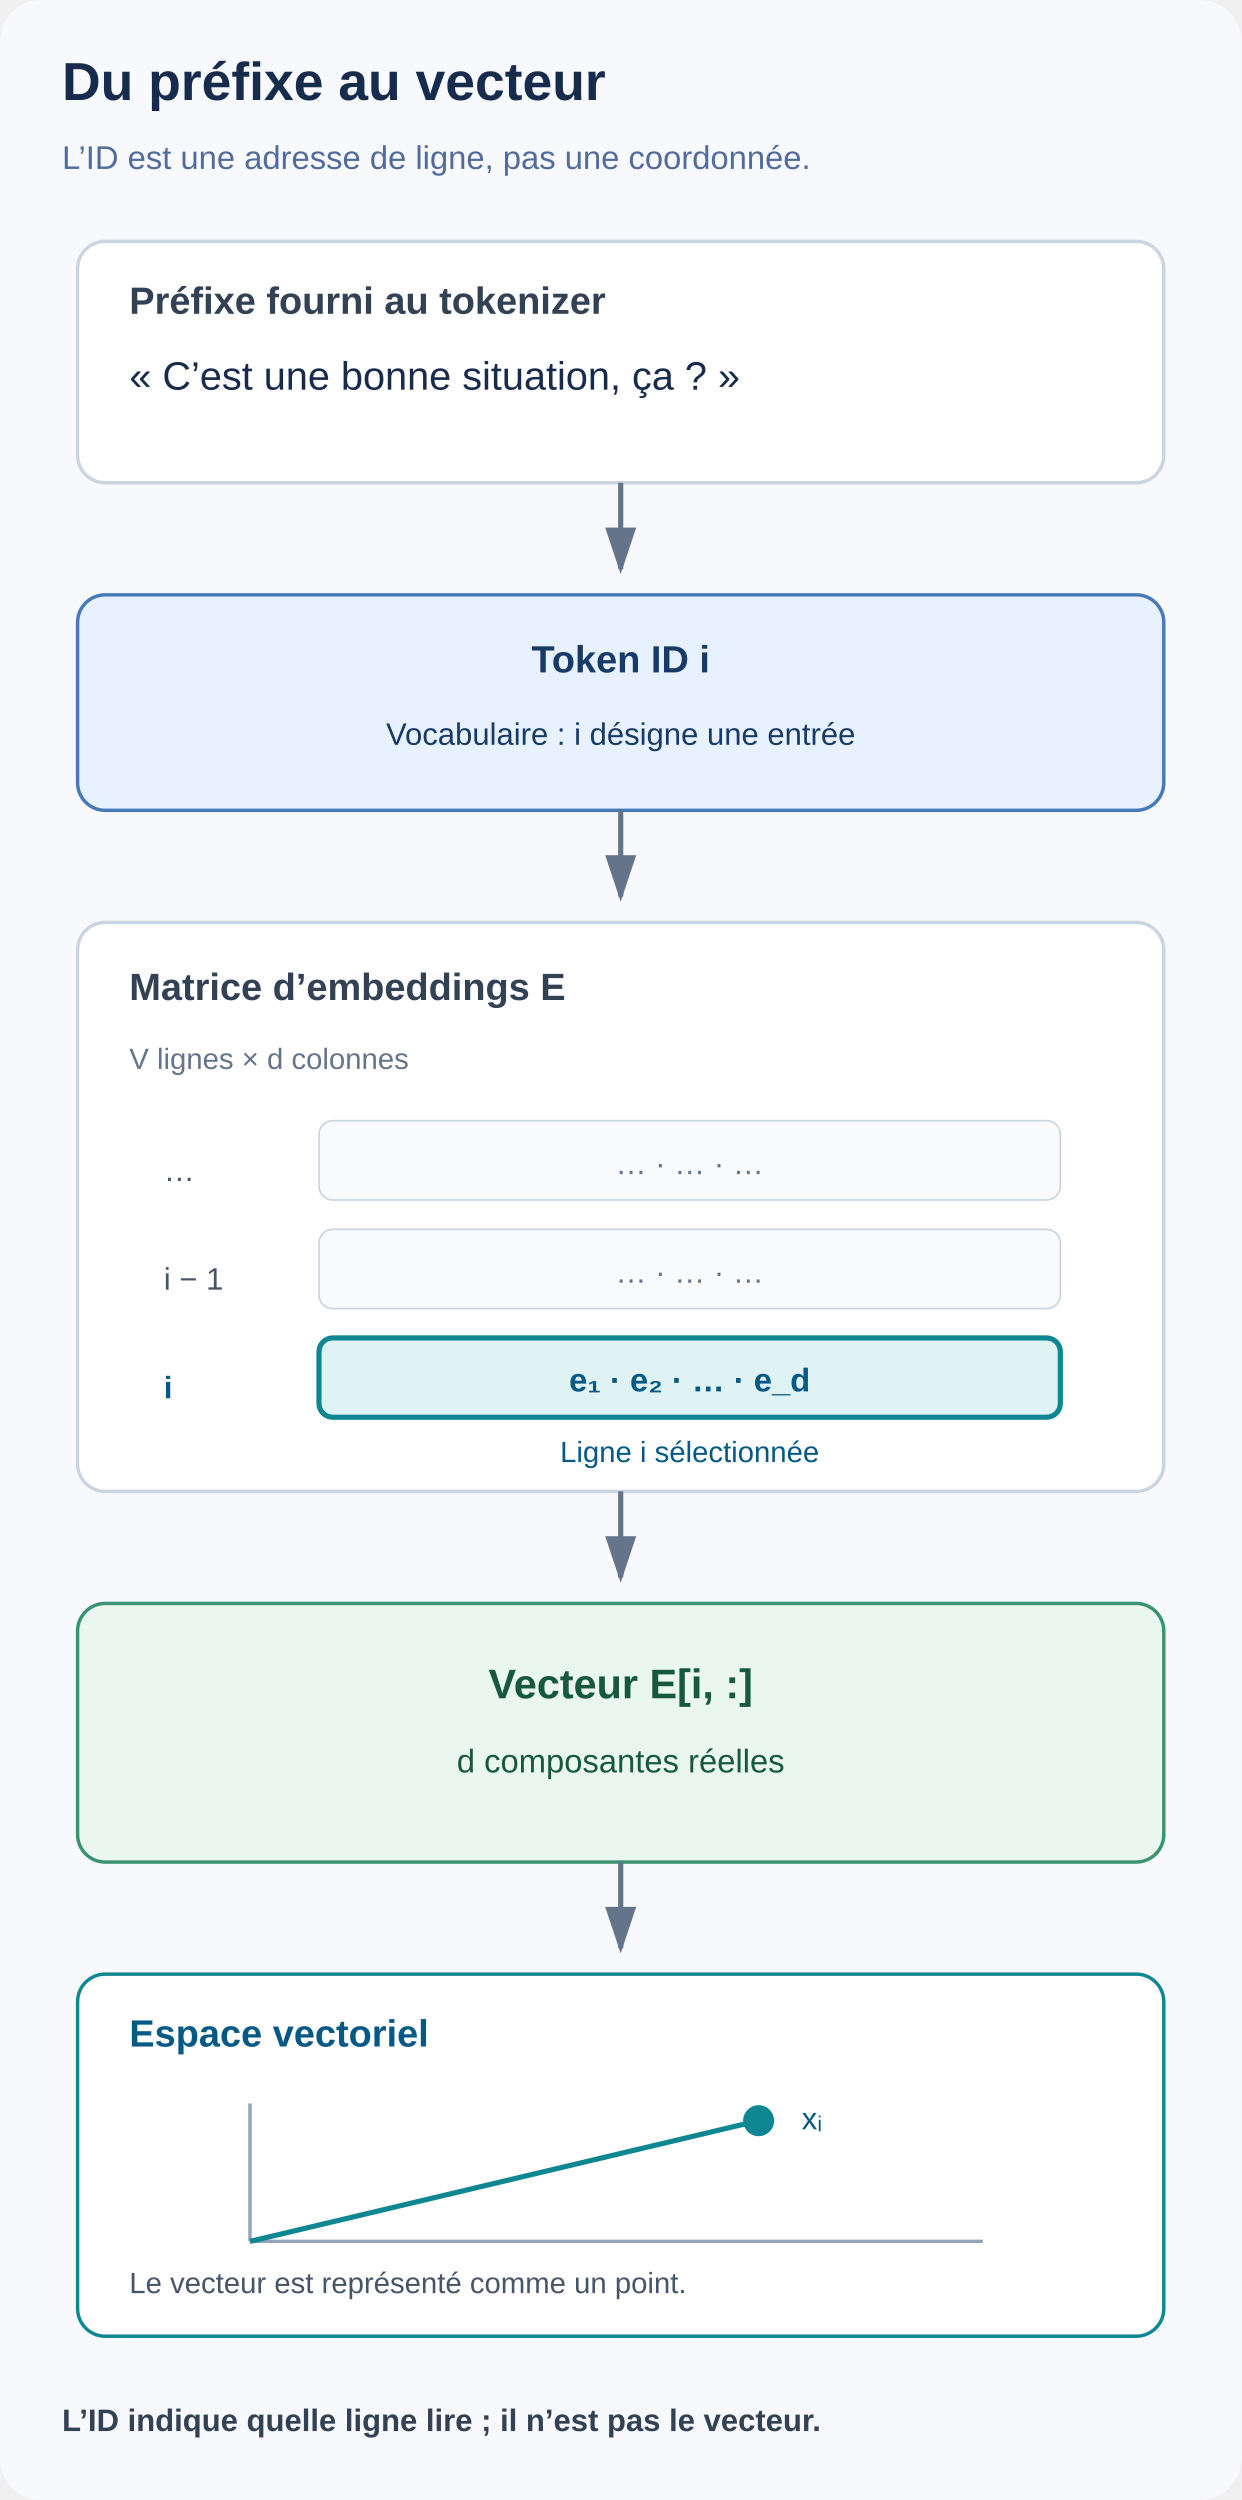
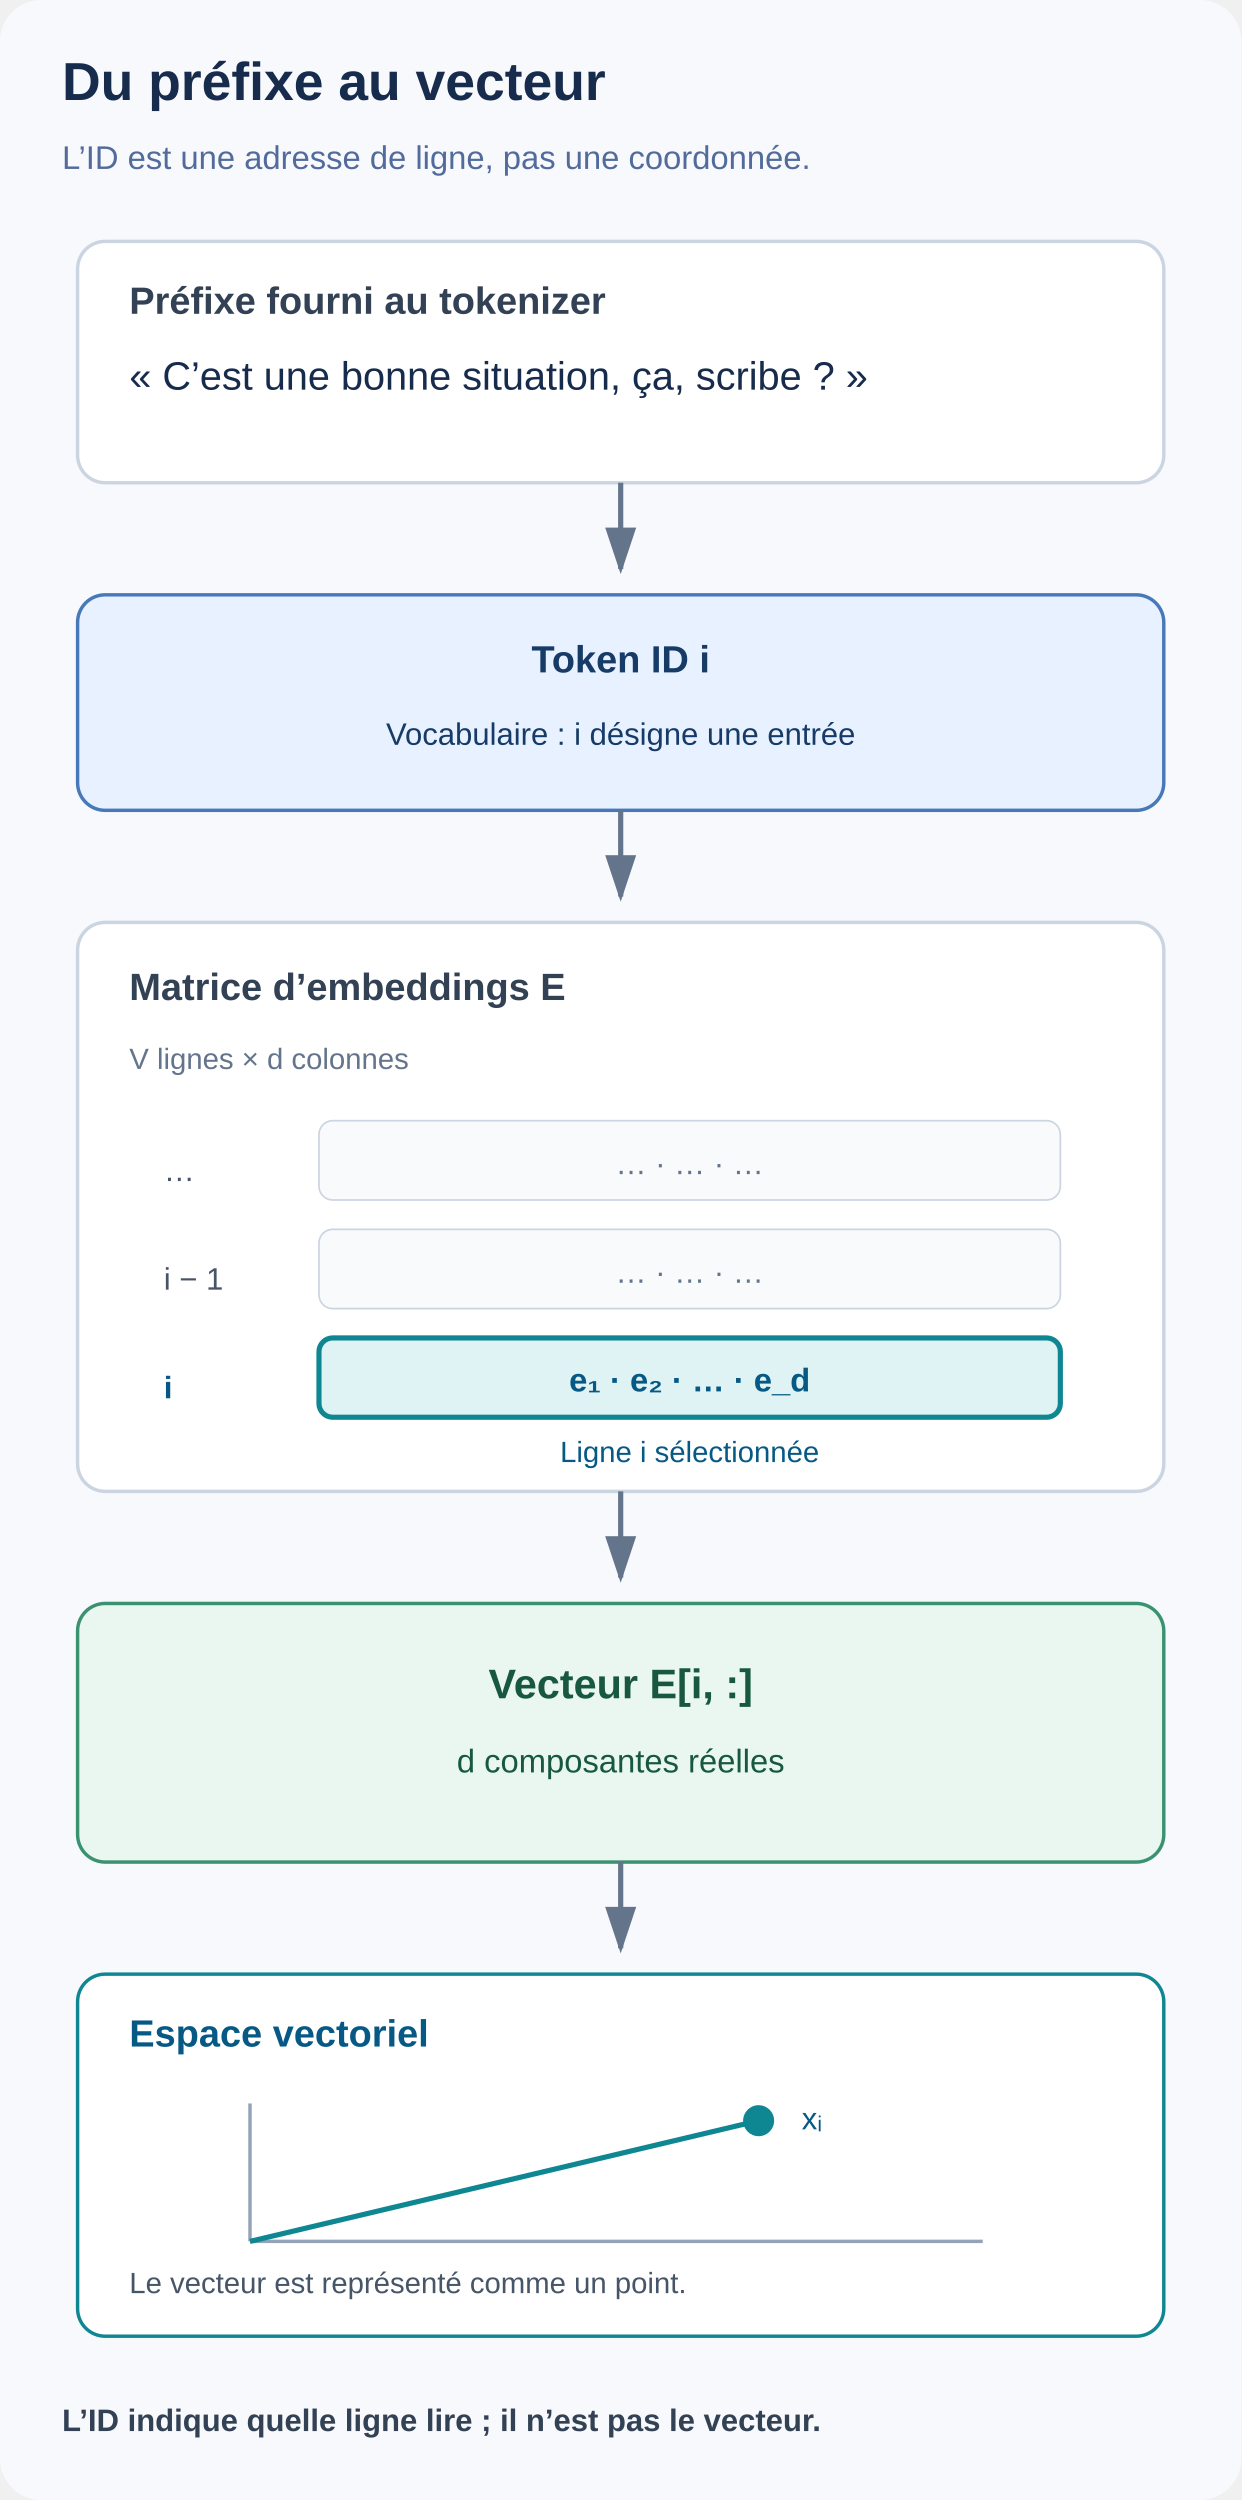
<svg xmlns="http://www.w3.org/2000/svg" width="720" height="1450" viewBox="0 0 720 1450" role="img" aria-labelledby="title desc">
  <defs>
    <marker id="a" markerWidth="10" markerHeight="10" refX="8" refY="3" orient="auto">
      <path d="M0 0L0 6L9 3z" fill="#64748b" />
    </marker>
  </defs>
  <rect width="720" height="1450" rx="24" fill="#f7f9fc" />
  <text x="36" y="58" font-family="Arial,sans-serif" font-size="31" font-weight="700" fill="#172b4d">Du préfixe au vecteur</text>
  <text x="36" y="98" font-family="Arial,sans-serif" font-size="19" fill="#526b9c">L’ID est une adresse de ligne, pas une coordonnée.</text>
  <rect x="45" y="140" width="630" height="140" rx="16" fill="#fff" stroke="#cbd5e1" stroke-width="2" />
  <text x="75" y="182" font-family="Arial,sans-serif" font-size="22" font-weight="700" fill="#334155">Préfixe fourni au tokenizer</text>
-   <text x="75" y="226" font-family="Arial,sans-serif" font-size="23" fill="#172b4d">« C’est une bonne situation, ça ? »</text>
+   <text x="75" y="226" font-family="Arial,sans-serif" font-size="23" fill="#172b4d">« C’est une bonne situation, ça, scribe ? »</text>
  <path d="M360 280V330" stroke="#64748b" stroke-width="3" marker-end="url(#a)" />
  <rect x="45" y="345" width="630" height="125" rx="16" fill="#e8f1ff" stroke="#4778b8" stroke-width="2" />
  <text x="360" y="390" text-anchor="middle" font-family="Arial,sans-serif" font-size="22" font-weight="700" fill="#173b67">Token ID i</text>
  <text x="360" y="432" text-anchor="middle" font-family="Arial,sans-serif" font-size="18" fill="#173b67">Vocabulaire : i désigne une entrée</text>
  <path d="M360 470V520" stroke="#64748b" stroke-width="3" marker-end="url(#a)" />
  <rect x="45" y="535" width="630" height="330" rx="16" fill="#fff" stroke="#cbd5e1" stroke-width="2" />
  <text x="75" y="580" font-family="Arial,sans-serif" font-size="22" font-weight="700" fill="#334155">Matrice d’embeddings E</text>
  <text x="75" y="620" font-family="Arial,sans-serif" font-size="17" fill="#64748b">V lignes × d colonnes</text>
  <g font-family="Arial,sans-serif" font-size="18" fill="#475569">
    <text x="95" y="685">…</text>
    <text x="95" y="748">i − 1</text>
    <text x="95" y="811" font-weight="700" fill="#075985">i</text>
  </g>
  <rect x="185" y="650" width="430" height="46" rx="8" fill="#f8fafc" stroke="#cbd5e1" />
  <rect x="185" y="713" width="430" height="46" rx="8" fill="#f8fafc" stroke="#cbd5e1" />
  <rect x="185" y="776" width="430" height="46" rx="8" fill="#dff3f5" stroke="#0f8792" stroke-width="3" />
  <text x="400" y="681" text-anchor="middle" font-family="Arial,sans-serif" font-size="18" fill="#64748b">… · … · …</text>
  <text x="400" y="744" text-anchor="middle" font-family="Arial,sans-serif" font-size="18" fill="#64748b">… · … · …</text>
  <text x="400" y="807" text-anchor="middle" font-family="Arial,sans-serif" font-size="19" font-weight="700" fill="#075985">e₁ · e₂ · … · e_d</text>
  <text x="400" y="848" text-anchor="middle" font-family="Arial,sans-serif" font-size="17" fill="#075985">Ligne i sélectionnée</text>
  <path d="M360 865V915" stroke="#64748b" stroke-width="3" marker-end="url(#a)" />
  <rect x="45" y="930" width="630" height="150" rx="16" fill="#e9f7f0" stroke="#3a9270" stroke-width="2" />
  <text x="360" y="985" text-anchor="middle" font-family="Arial,sans-serif" font-size="24" font-weight="700" fill="#17583f">Vecteur E[i, :]</text>
  <text x="360" y="1028" text-anchor="middle" font-family="Arial,sans-serif" font-size="19" fill="#17583f">d composantes réelles</text>
  <path d="M360 1080V1130" stroke="#64748b" stroke-width="3" marker-end="url(#a)" />
  <rect x="45" y="1145" width="630" height="210" rx="16" fill="#fff" stroke="#0f8792" stroke-width="2" />
  <text x="75" y="1187" font-family="Arial,sans-serif" font-size="22" font-weight="700" fill="#075985">Espace vectoriel</text>
  <path d="M145 1300V1220M145 1300H570" stroke="#94a3b8" stroke-width="2" />
  <path d="M145 1300L440 1230" stroke="#0f8792" stroke-width="3" />
  <circle cx="440" cy="1230" r="9" fill="#0f8792" />
  <text x="465" y="1235" font-family="Arial,sans-serif" font-size="18" fill="#075985">xᵢ</text>
  <text x="75" y="1330" font-family="Arial,sans-serif" font-size="17" fill="#475569">Le vecteur est représenté comme un point.</text>
  <text x="36" y="1410" font-family="Arial,sans-serif" font-size="18" font-weight="700" fill="#334155">L’ID indique quelle ligne lire ; il n’est pas le vecteur.</text>
</svg>
